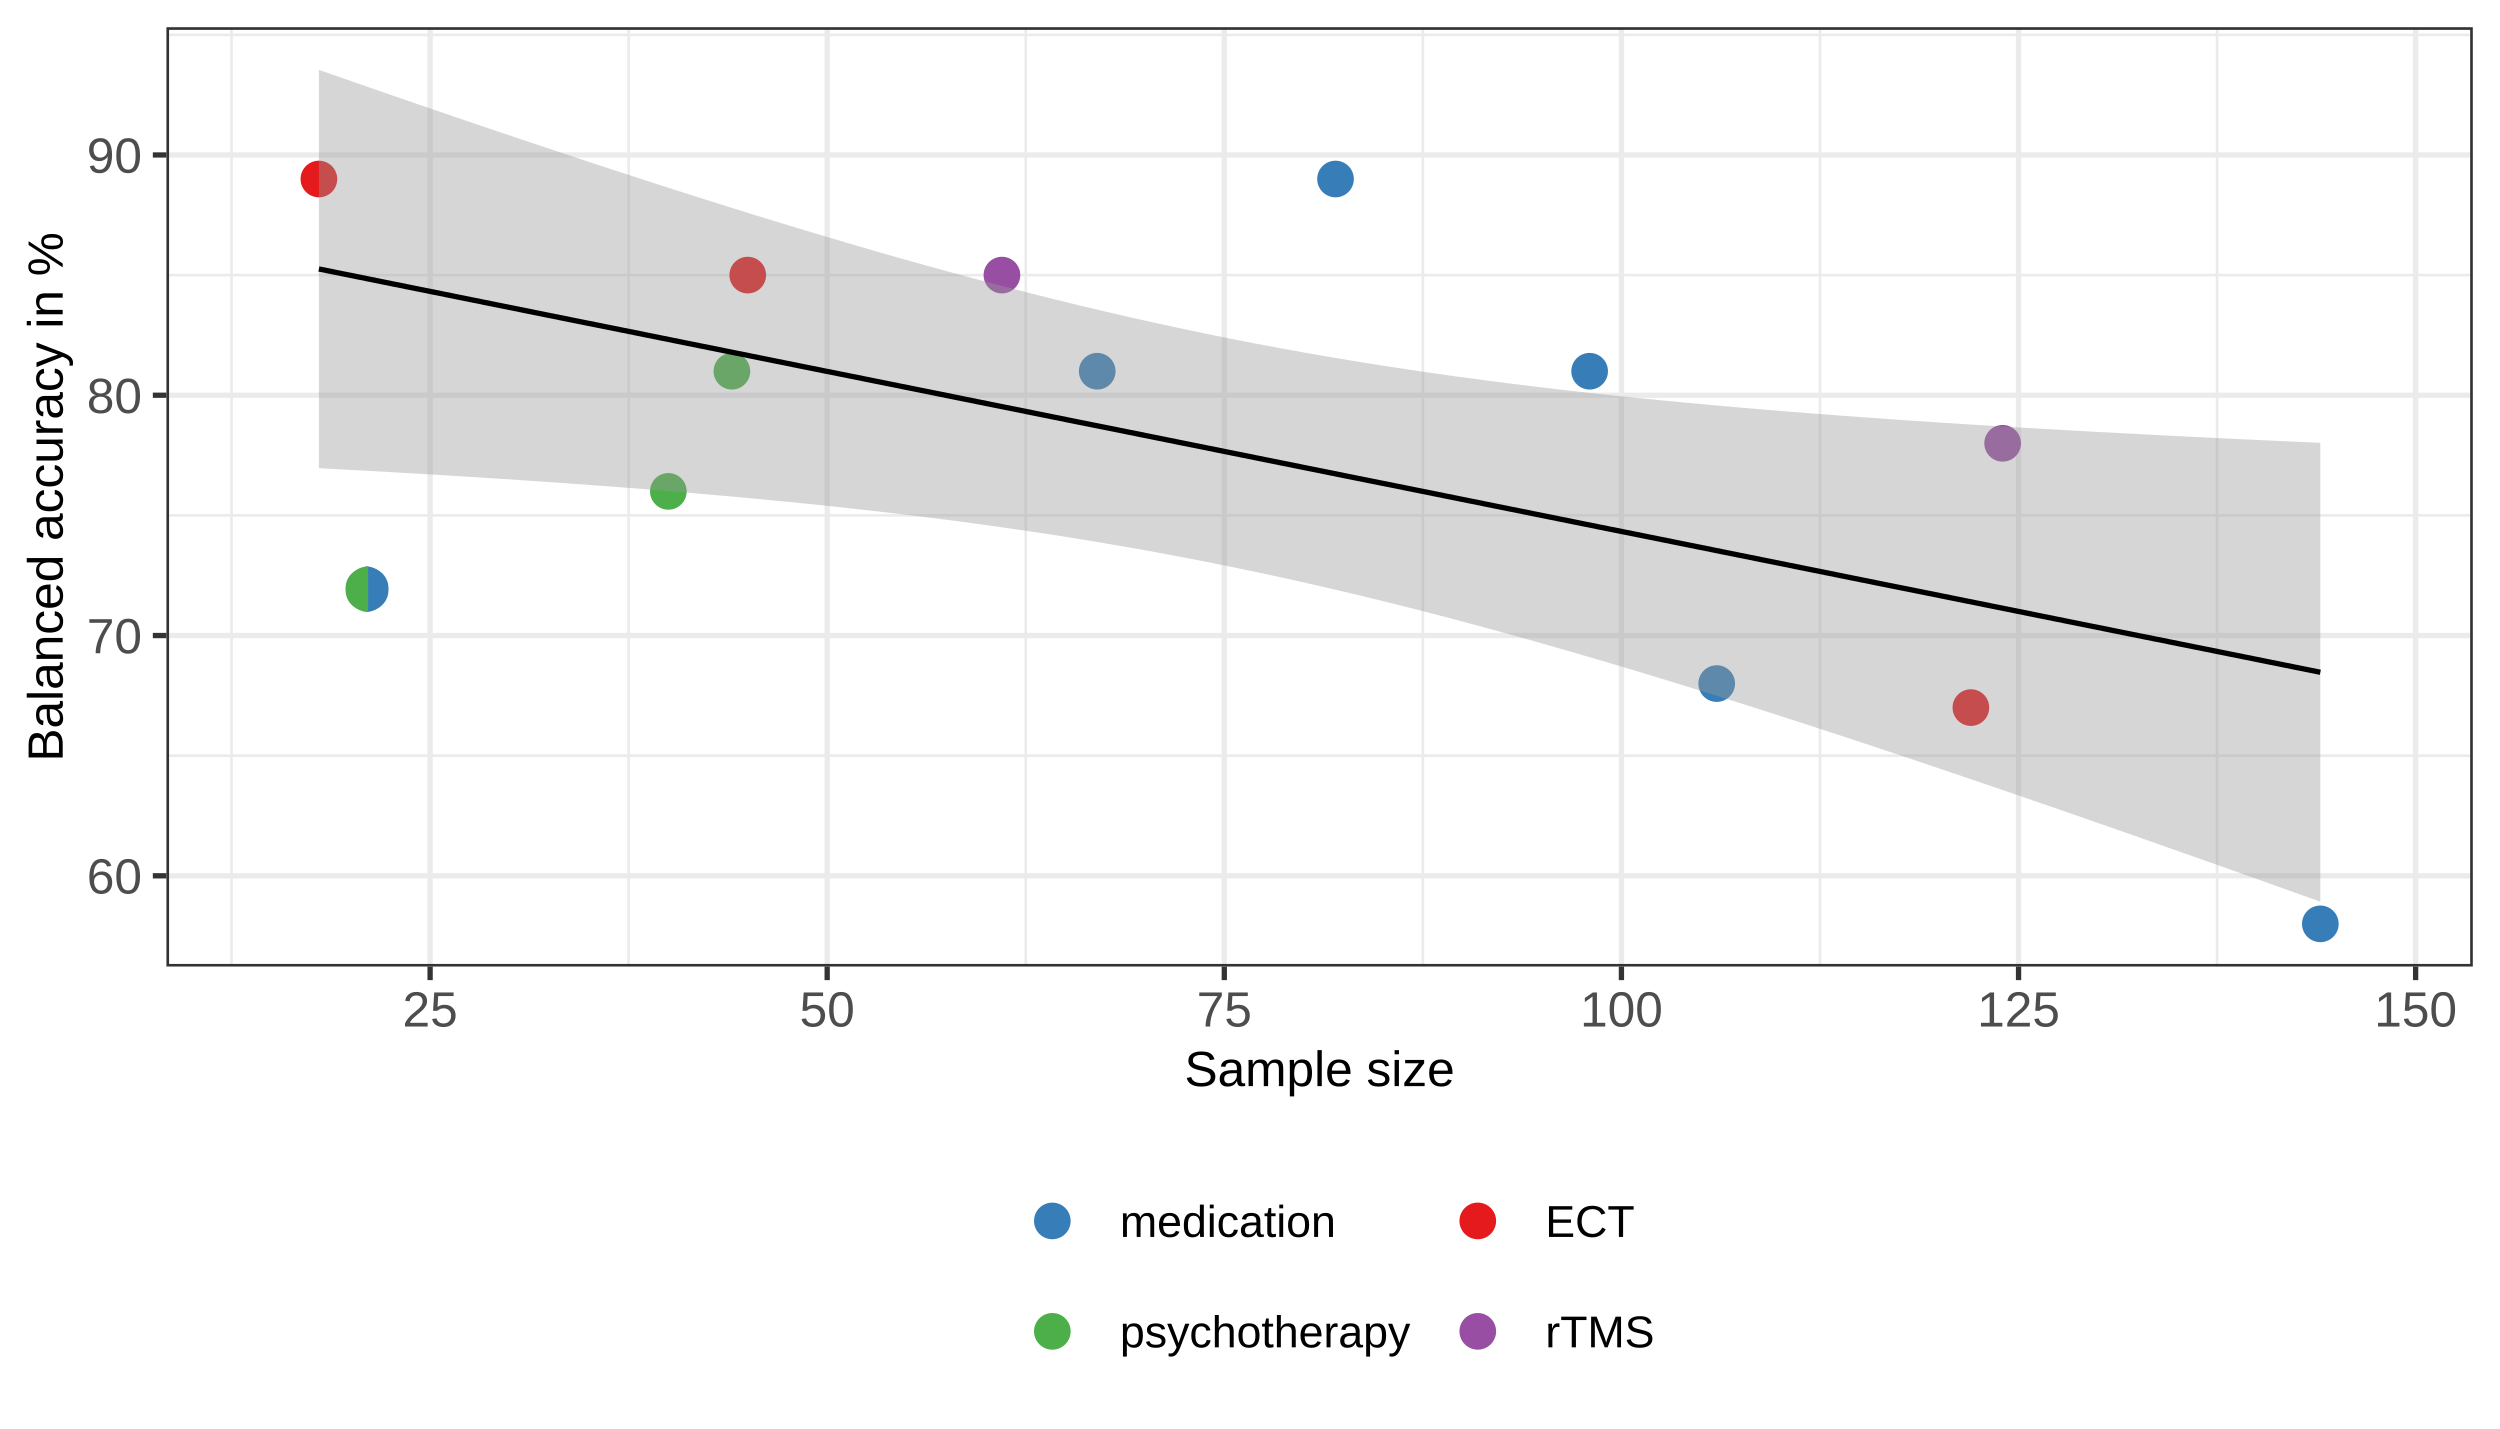
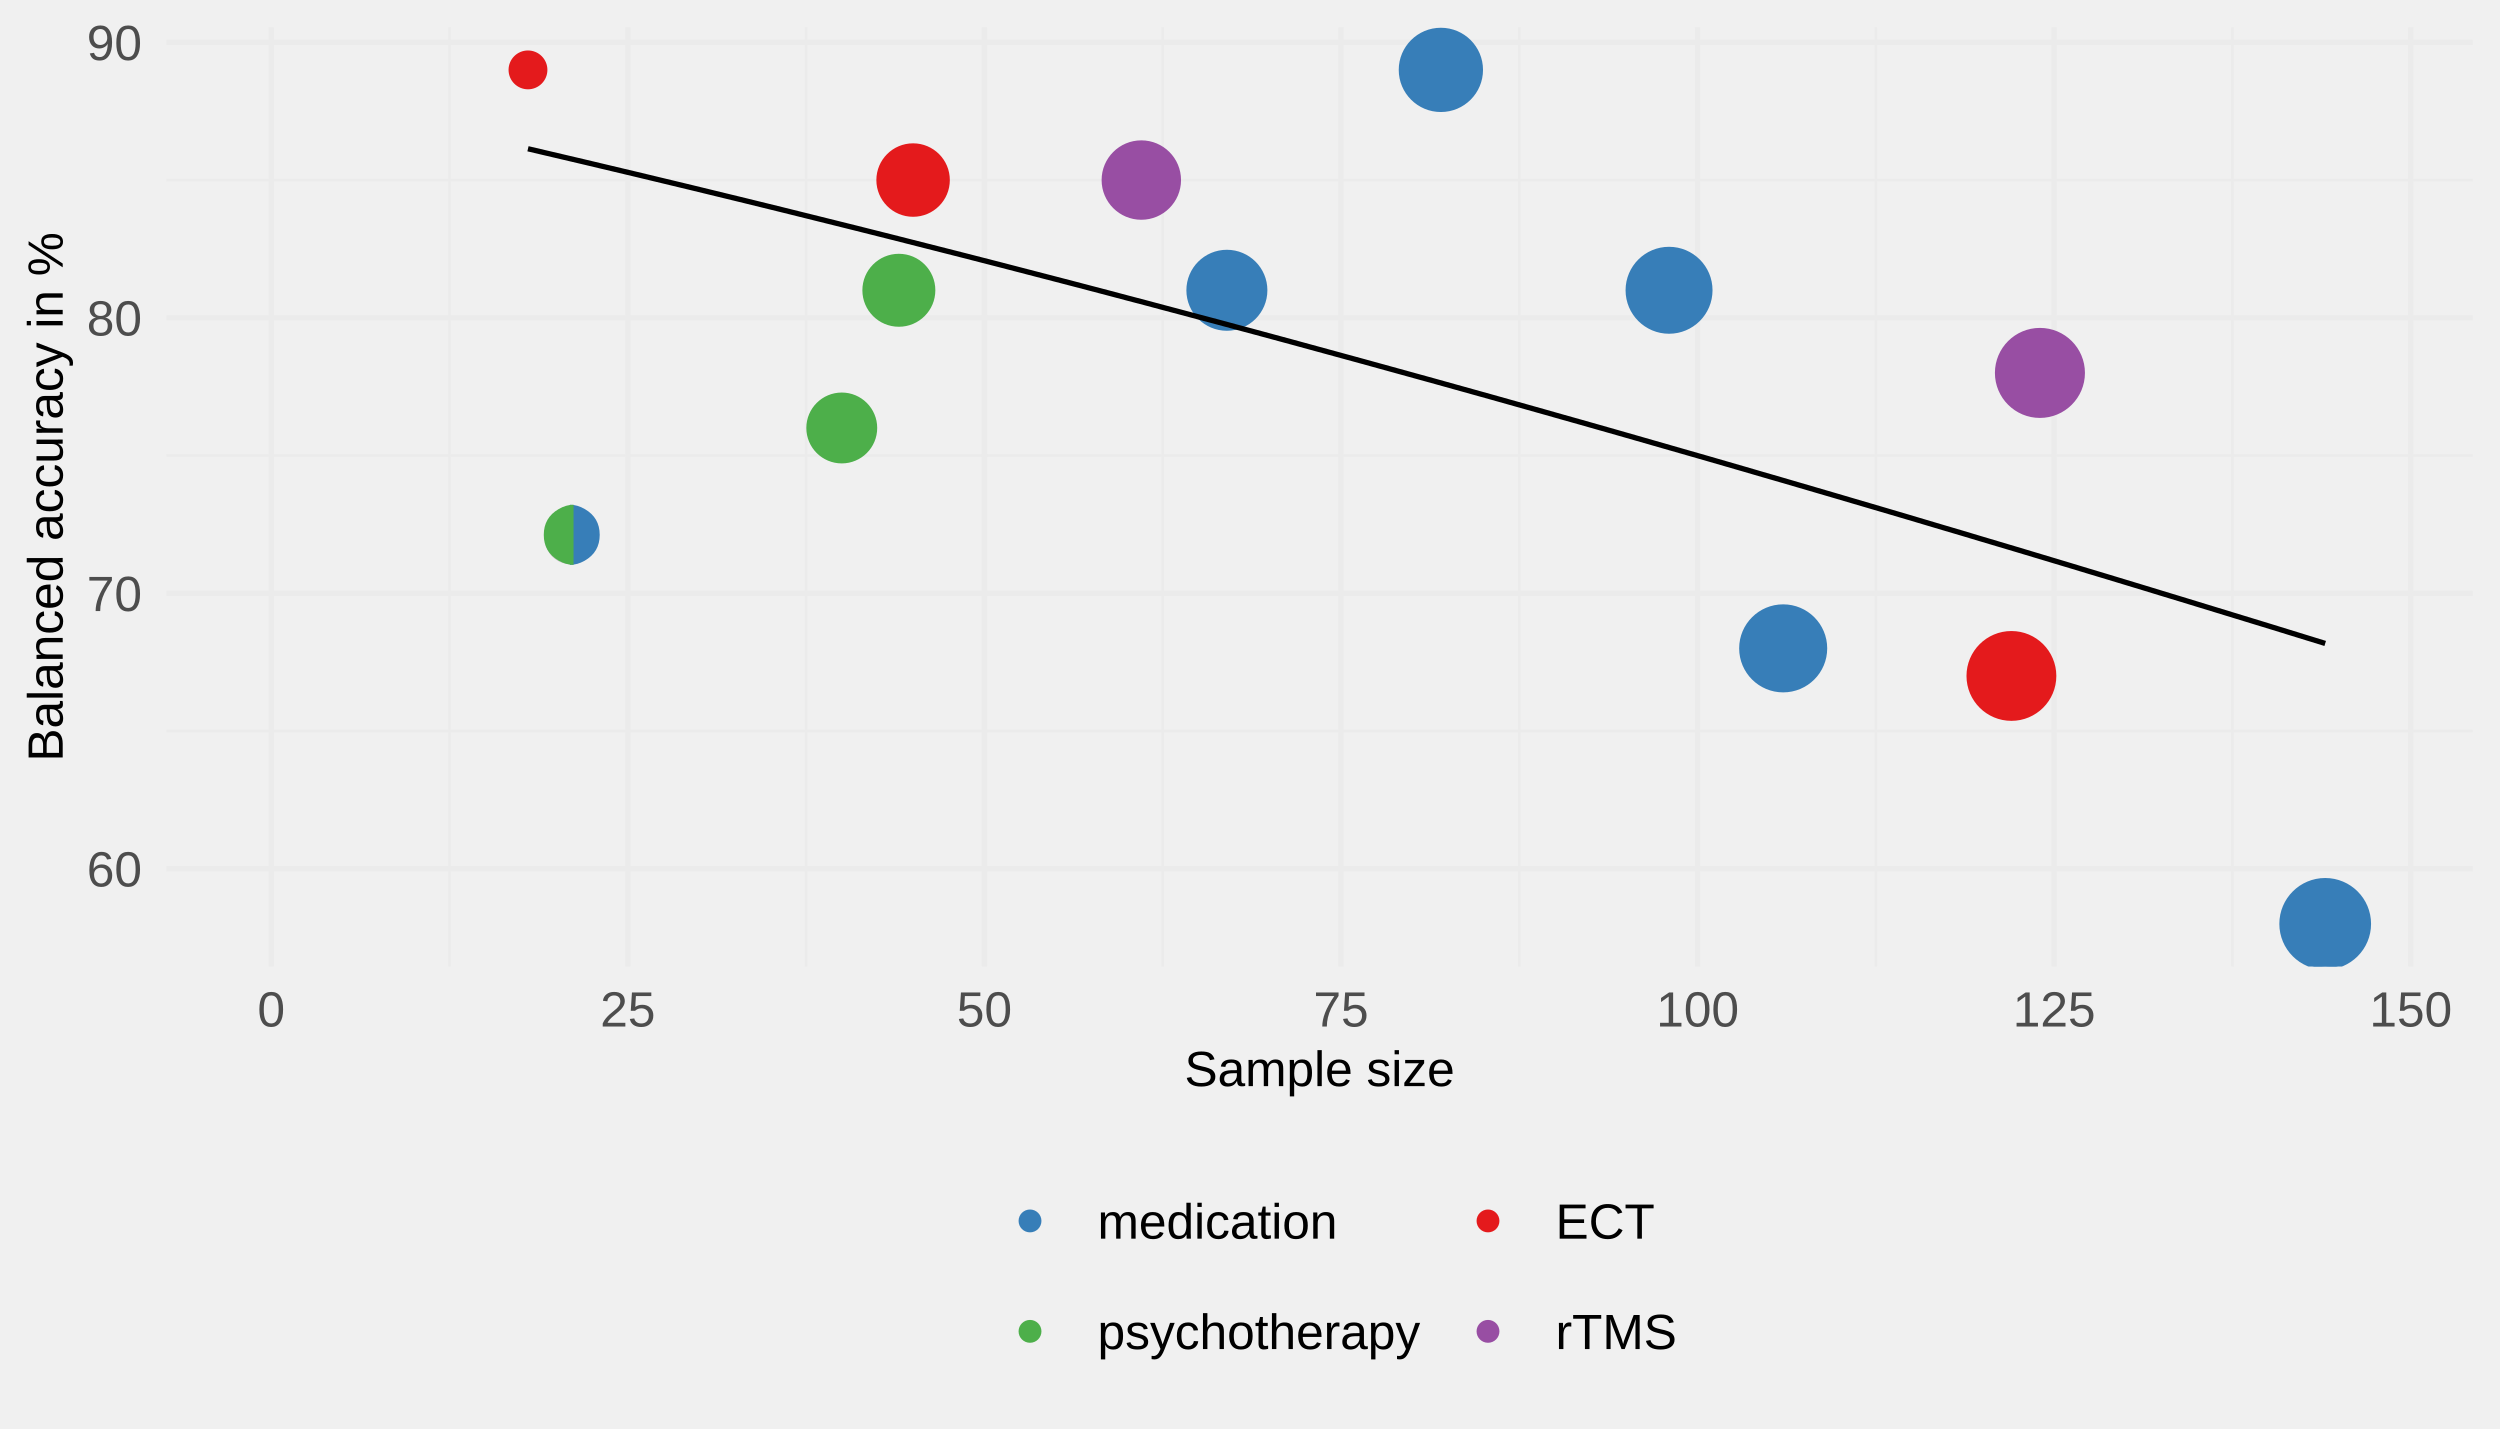
<svg xmlns="http://www.w3.org/2000/svg" class="svglite" width="504.00pt" height="288.00pt" viewBox="0 0 504.00 288.00">
  <defs>
    <style type="text/css">
    .svglite line, .svglite polyline, .svglite polygon, .svglite path, .svglite rect, .svglite circle {
      fill: none;
      stroke: #000000;
      stroke-linecap: round;
      stroke-linejoin: round;
      stroke-miterlimit: 10.00;
    }
    .svglite text {
      white-space: pre;
    }
  </style>
  </defs>
-   <rect width="100%" height="100%" style="stroke: none; fill: #FFFFFF;" />
+   <rect width="100%" height="100%" style="stroke: none; fill: none;" />
  <defs>
    <clipPath id="cpMC4wMHw1MDQuMDB8MC4wMHwyODguMDA=">
      <rect x="0.00" y="0.00" width="504.00" height="288.00" />
    </clipPath>
  </defs>
  <g clip-path="url(#cpMC4wMHw1MDQuMDB8MC4wMHwyODguMDA=)">
-     <rect x="0.00" y="0.00" width="504.00" height="288.00" style="stroke-width: 1.07; stroke: #FFFFFF; fill: #FFFFFF;" />
-   </g>
+ </g>
  <defs>
    <clipPath id="cpMzMuNTV8NDk4LjUyfDUuNDh8MTk0Ljg2">
      <rect x="33.55" y="5.48" width="464.97" height="189.38" />
    </clipPath>
  </defs>
  <g clip-path="url(#cpMzMuNTV8NDk4LjUyfDUuNDh8MTk0Ljg2)">
-     <rect x="33.55" y="5.48" width="464.97" height="189.38" style="stroke-width: 1.07; stroke: none; fill: #FFFFFF;" />
-     <polyline points="33.55,152.34 498.52,152.34 " style="stroke-width: 0.53; stroke: #EBEBEB; stroke-linecap: butt;" />
-     <polyline points="33.55,103.90 498.52,103.90 " style="stroke-width: 0.53; stroke: #EBEBEB; stroke-linecap: butt;" />
-     <polyline points="33.55,55.46 498.52,55.46 " style="stroke-width: 0.53; stroke: #EBEBEB; stroke-linecap: butt;" />
-     <polyline points="33.55,7.03 498.52,7.03 " style="stroke-width: 0.53; stroke: #EBEBEB; stroke-linecap: butt;" />
-     <polyline points="46.68,194.86 46.68,5.48 " style="stroke-width: 0.53; stroke: #EBEBEB; stroke-linecap: butt;" />
-     <polyline points="126.73,194.86 126.73,5.48 " style="stroke-width: 0.53; stroke: #EBEBEB; stroke-linecap: butt;" />
-     <polyline points="206.79,194.86 206.79,5.48 " style="stroke-width: 0.53; stroke: #EBEBEB; stroke-linecap: butt;" />
-     <polyline points="286.85,194.86 286.85,5.48 " style="stroke-width: 0.53; stroke: #EBEBEB; stroke-linecap: butt;" />
-     <polyline points="366.91,194.86 366.91,5.48 " style="stroke-width: 0.53; stroke: #EBEBEB; stroke-linecap: butt;" />
-     <polyline points="446.96,194.86 446.96,5.48 " style="stroke-width: 0.53; stroke: #EBEBEB; stroke-linecap: butt;" />
-     <polyline points="33.55,176.56 498.52,176.56 " style="stroke-width: 1.07; stroke: #EBEBEB; stroke-linecap: butt;" />
-     <polyline points="33.55,128.12 498.52,128.12 " style="stroke-width: 1.07; stroke: #EBEBEB; stroke-linecap: butt;" />
-     <polyline points="33.55,79.68 498.52,79.68 " style="stroke-width: 1.07; stroke: #EBEBEB; stroke-linecap: butt;" />
-     <polyline points="33.55,31.24 498.52,31.24 " style="stroke-width: 1.07; stroke: #EBEBEB; stroke-linecap: butt;" />
-     <polyline points="86.71,194.86 86.71,5.48 " style="stroke-width: 1.07; stroke: #EBEBEB; stroke-linecap: butt;" />
-     <polyline points="166.76,194.86 166.76,5.48 " style="stroke-width: 1.07; stroke: #EBEBEB; stroke-linecap: butt;" />
-     <polyline points="246.82,194.86 246.82,5.48 " style="stroke-width: 1.07; stroke: #EBEBEB; stroke-linecap: butt;" />
-     <polyline points="326.88,194.86 326.88,5.48 " style="stroke-width: 1.07; stroke: #EBEBEB; stroke-linecap: butt;" />
-     <polyline points="406.94,194.86 406.94,5.48 " style="stroke-width: 1.07; stroke: #EBEBEB; stroke-linecap: butt;" />
-     <polyline points="486.99,194.86 486.99,5.48 " style="stroke-width: 1.07; stroke: #EBEBEB; stroke-linecap: butt;" />
-     <circle cx="403.73" cy="89.37" r="3.34" style="stroke-width: 0.71; stroke: #984EA3; fill: #984EA3;" />
-     <circle cx="467.78" cy="186.25" r="3.34" style="stroke-width: 0.71; stroke: #377EB8; fill: #377EB8;" />
-     <circle cx="201.99" cy="55.46" r="3.34" style="stroke-width: 0.71; stroke: #984EA3; fill: #984EA3;" />
-     <circle cx="269.24" cy="36.09" r="3.34" style="stroke-width: 0.71; stroke: #377EB8; fill: #377EB8;" />
-     <circle cx="64.29" cy="36.09" r="3.34" style="stroke-width: 0.71; stroke: #E41A1C; fill: #E41A1C;" />
-     <circle cx="320.47" cy="74.84" r="3.34" style="stroke-width: 0.71; stroke: #377EB8; fill: #377EB8;" />
-     <circle cx="73.90" cy="118.43" r="3.34" style="stroke-width: 0.71; stroke: #BEBEBE; fill: #BEBEBE;" />
-     <circle cx="397.33" cy="142.65" r="3.34" style="stroke-width: 0.71; stroke: #E41A1C; fill: #E41A1C;" />
-     <circle cx="346.09" cy="137.81" r="3.34" style="stroke-width: 0.71; stroke: #377EB8; fill: #377EB8;" />
-     <circle cx="150.75" cy="55.46" r="3.34" style="stroke-width: 0.71; stroke: #E41A1C; fill: #E41A1C;" />
-     <circle cx="221.20" cy="74.84" r="3.34" style="stroke-width: 0.71; stroke: #377EB8; fill: #377EB8;" />
-     <circle cx="147.55" cy="74.84" r="3.34" style="stroke-width: 0.71; stroke: #4DAF4A; fill: #4DAF4A;" />
-     <circle cx="134.74" cy="99.06" r="3.34" style="stroke-width: 0.71; stroke: #4DAF4A; fill: #4DAF4A;" />
-     <text x="72.69" y="121.88" style="font-size: 11.95px;fill: #377EB8; font-family: &quot;Lucida Sans Unicode&quot;;" textLength="6.04px" lengthAdjust="spacingAndGlyphs">◗</text>
-     <text x="75.29" y="121.88" text-anchor="end" style="font-size: 11.95px;fill: #4DAF4A; font-family: &quot;Lucida Sans Unicode&quot;;" textLength="6.04px" lengthAdjust="spacingAndGlyphs">◖</text>
-     <polygon points="64.29,14.09 69.40,15.87 74.51,17.65 79.61,19.42 84.72,21.18 89.83,22.93 94.93,24.67 100.04,26.40 105.15,28.12 110.26,29.83 115.36,31.53 120.47,33.22 125.58,34.89 130.69,36.55 135.79,38.19 140.90,39.82 146.01,41.43 151.12,43.03 156.22,44.60 161.33,46.15 166.44,47.68 171.55,49.19 176.65,50.68 181.76,52.14 186.87,53.57 191.98,54.98 197.08,56.35 202.19,57.70 207.30,59.02 212.41,60.30 217.51,61.55 222.62,62.76 227.73,63.94 232.84,65.09 237.94,66.19 243.05,67.26 248.16,68.30 253.27,69.29 258.37,70.25 263.48,71.17 268.59,72.06 273.70,72.91 278.80,73.72 283.91,74.50 289.02,75.25 294.13,75.97 299.23,76.65 304.34,77.31 309.45,77.94 314.56,78.54 319.66,79.12 324.77,79.68 329.88,80.21 334.98,80.71 340.09,81.20 345.20,81.67 350.31,82.12 355.41,82.56 360.52,82.97 365.63,83.38 370.74,83.76 375.84,84.14 380.95,84.50 386.06,84.85 391.17,85.19 396.27,85.52 401.38,85.83 406.49,86.14 411.60,86.44 416.70,86.73 421.81,87.02 426.92,87.29 432.03,87.56 437.13,87.82 442.24,88.08 447.35,88.33 452.46,88.57 457.56,88.81 462.67,89.04 467.78,89.27 467.78,181.79 462.67,179.96 457.56,178.13 452.46,176.31 447.35,174.50 442.24,172.69 437.13,170.89 432.03,169.09 426.92,167.30 421.81,165.52 416.70,163.74 411.60,161.98 406.49,160.22 401.38,158.47 396.27,156.73 391.17,155.00 386.06,153.28 380.95,151.57 375.84,149.87 370.74,148.19 365.63,146.52 360.52,144.86 355.41,143.22 350.31,141.60 345.20,139.99 340.09,138.40 334.98,136.83 329.88,135.28 324.77,133.76 319.66,132.25 314.56,130.77 309.45,129.32 304.34,127.89 299.23,126.49 294.13,125.11 289.02,123.77 283.91,122.46 278.80,121.19 273.70,119.94 268.59,118.74 263.48,117.56 258.37,116.43 253.27,115.33 248.16,114.27 243.05,113.24 237.94,112.25 232.84,111.30 227.73,110.38 222.62,109.51 217.51,108.66 212.41,107.85 207.30,107.08 202.19,106.34 197.08,105.62 191.98,104.94 186.87,104.29 181.76,103.67 176.65,103.07 171.55,102.50 166.44,101.95 161.33,101.42 156.22,100.92 151.12,100.43 146.01,99.97 140.90,99.52 135.79,99.09 130.69,98.67 125.58,98.27 120.47,97.89 115.36,97.52 110.26,97.16 105.15,96.81 100.04,96.47 94.93,96.15 89.83,95.83 84.72,95.53 79.61,95.23 74.51,94.94 69.40,94.66 64.29,94.38 " style="stroke-width: 0.00; stroke: none; stroke-linecap: butt; fill: #999999; fill-opacity: 0.40;" />
-     <polyline points="64.29,14.09 69.40,15.87 74.51,17.65 79.61,19.42 84.72,21.18 89.83,22.93 94.93,24.67 100.04,26.40 105.15,28.12 110.26,29.83 115.36,31.53 120.47,33.22 125.58,34.89 130.69,36.55 135.79,38.19 140.90,39.82 146.01,41.43 151.12,43.03 156.22,44.60 161.33,46.15 166.44,47.68 171.55,49.19 176.65,50.68 181.76,52.14 186.87,53.57 191.98,54.98 197.08,56.35 202.19,57.70 207.30,59.02 212.41,60.30 217.51,61.55 222.62,62.76 227.73,63.94 232.84,65.09 237.94,66.19 243.05,67.26 248.16,68.30 253.27,69.29 258.37,70.25 263.48,71.17 268.59,72.06 273.70,72.91 278.80,73.72 283.91,74.50 289.02,75.25 294.13,75.97 299.23,76.65 304.34,77.31 309.45,77.94 314.56,78.54 319.66,79.12 324.77,79.68 329.88,80.21 334.98,80.71 340.09,81.20 345.20,81.67 350.31,82.12 355.41,82.56 360.52,82.97 365.63,83.38 370.74,83.76 375.84,84.14 380.95,84.50 386.06,84.85 391.17,85.19 396.27,85.52 401.38,85.83 406.49,86.14 411.60,86.44 416.70,86.73 421.81,87.02 426.92,87.29 432.03,87.56 437.13,87.82 442.24,88.08 447.35,88.33 452.46,88.57 457.56,88.81 462.67,89.04 467.78,89.27 " style="stroke-width: 1.07; stroke: none; stroke-linecap: butt;" />
-     <polyline points="467.78,181.79 462.67,179.96 457.56,178.13 452.46,176.31 447.35,174.50 442.24,172.69 437.13,170.89 432.03,169.09 426.92,167.30 421.81,165.52 416.70,163.74 411.60,161.98 406.49,160.22 401.38,158.47 396.27,156.73 391.17,155.00 386.06,153.28 380.95,151.57 375.84,149.87 370.74,148.19 365.63,146.52 360.52,144.86 355.41,143.22 350.31,141.60 345.20,139.99 340.09,138.40 334.98,136.83 329.88,135.28 324.77,133.76 319.66,132.25 314.56,130.77 309.45,129.32 304.34,127.89 299.23,126.49 294.13,125.11 289.02,123.77 283.91,122.46 278.80,121.19 273.70,119.94 268.59,118.74 263.48,117.56 258.37,116.43 253.27,115.33 248.16,114.27 243.05,113.24 237.94,112.25 232.84,111.30 227.73,110.38 222.62,109.51 217.51,108.66 212.41,107.85 207.30,107.08 202.19,106.34 197.08,105.62 191.98,104.94 186.87,104.29 181.76,103.67 176.65,103.07 171.55,102.50 166.44,101.95 161.33,101.42 156.22,100.92 151.12,100.43 146.01,99.97 140.90,99.52 135.79,99.09 130.69,98.67 125.58,98.27 120.47,97.89 115.36,97.52 110.26,97.16 105.15,96.81 100.04,96.47 94.93,96.15 89.83,95.83 84.72,95.53 79.61,95.23 74.51,94.94 69.40,94.66 64.29,94.38 " style="stroke-width: 1.07; stroke: none; stroke-linecap: butt;" />
-     <polyline points="64.29,54.23 69.40,55.26 74.51,56.29 79.61,57.32 84.72,58.35 89.83,59.38 94.93,60.41 100.04,61.44 105.15,62.47 110.26,63.50 115.36,64.53 120.47,65.55 125.58,66.58 130.69,67.61 135.79,68.64 140.90,69.67 146.01,70.70 151.12,71.73 156.22,72.76 161.33,73.79 166.44,74.82 171.55,75.84 176.65,76.87 181.76,77.90 186.87,78.93 191.98,79.96 197.08,80.99 202.19,82.02 207.30,83.05 212.41,84.08 217.51,85.11 222.62,86.13 227.73,87.16 232.84,88.19 237.94,89.22 243.05,90.25 248.16,91.28 253.27,92.31 258.37,93.34 263.48,94.37 268.59,95.40 273.70,96.43 278.80,97.45 283.91,98.48 289.02,99.51 294.13,100.54 299.23,101.57 304.34,102.60 309.45,103.63 314.56,104.66 319.66,105.69 324.77,106.72 329.88,107.74 334.98,108.77 340.09,109.80 345.20,110.83 350.31,111.86 355.41,112.89 360.52,113.92 365.63,114.95 370.74,115.98 375.84,117.01 380.95,118.04 386.06,119.06 391.17,120.09 396.27,121.12 401.38,122.15 406.49,123.18 411.60,124.21 416.70,125.24 421.81,126.27 426.92,127.30 432.03,128.33 437.13,129.35 442.24,130.38 447.35,131.41 452.46,132.44 457.56,133.47 462.67,134.50 467.78,135.53 " style="stroke-width: 1.07; stroke-linecap: butt;" />
-     <rect x="33.55" y="5.48" width="464.97" height="189.38" style="stroke-width: 1.07; stroke: #333333;" />
+     <polyline points="33.55,147.37 498.52,147.37 " style="stroke-width: 0.53; stroke: #EBEBEB; stroke-linecap: butt;" />
+     <polyline points="33.55,91.84 498.52,91.84 " style="stroke-width: 0.53; stroke: #EBEBEB; stroke-linecap: butt;" />
+     <polyline points="33.55,36.30 498.52,36.30 " style="stroke-width: 0.53; stroke: #EBEBEB; stroke-linecap: butt;" />
+     <polyline points="90.63,194.86 90.63,5.48 " style="stroke-width: 0.53; stroke: #EBEBEB; stroke-linecap: butt;" />
+     <polyline points="162.52,194.86 162.52,5.48 " style="stroke-width: 0.53; stroke: #EBEBEB; stroke-linecap: butt;" />
+     <polyline points="234.40,194.86 234.40,5.48 " style="stroke-width: 0.53; stroke: #EBEBEB; stroke-linecap: butt;" />
+     <polyline points="306.29,194.86 306.29,5.48 " style="stroke-width: 0.53; stroke: #EBEBEB; stroke-linecap: butt;" />
+     <polyline points="378.18,194.86 378.18,5.48 " style="stroke-width: 0.53; stroke: #EBEBEB; stroke-linecap: butt;" />
+     <polyline points="450.07,194.86 450.07,5.48 " style="stroke-width: 0.53; stroke: #EBEBEB; stroke-linecap: butt;" />
+     <polyline points="33.55,175.14 498.52,175.14 " style="stroke-width: 1.07; stroke: #EBEBEB; stroke-linecap: butt;" />
+     <polyline points="33.55,119.61 498.52,119.61 " style="stroke-width: 1.07; stroke: #EBEBEB; stroke-linecap: butt;" />
+     <polyline points="33.55,64.07 498.52,64.07 " style="stroke-width: 1.07; stroke: #EBEBEB; stroke-linecap: butt;" />
+     <polyline points="33.55,8.53 498.52,8.53 " style="stroke-width: 1.07; stroke: #EBEBEB; stroke-linecap: butt;" />
+     <polyline points="54.68,194.86 54.68,5.48 " style="stroke-width: 1.07; stroke: #EBEBEB; stroke-linecap: butt;" />
+     <polyline points="126.57,194.86 126.57,5.48 " style="stroke-width: 1.07; stroke: #EBEBEB; stroke-linecap: butt;" />
+     <polyline points="198.46,194.86 198.46,5.48 " style="stroke-width: 1.07; stroke: #EBEBEB; stroke-linecap: butt;" />
+     <polyline points="270.35,194.86 270.35,5.48 " style="stroke-width: 1.07; stroke: #EBEBEB; stroke-linecap: butt;" />
+     <polyline points="342.24,194.86 342.24,5.48 " style="stroke-width: 1.07; stroke: #EBEBEB; stroke-linecap: butt;" />
+     <polyline points="414.12,194.86 414.12,5.48 " style="stroke-width: 1.07; stroke: #EBEBEB; stroke-linecap: butt;" />
+     <polyline points="486.01,194.86 486.01,5.48 " style="stroke-width: 1.07; stroke: #EBEBEB; stroke-linecap: butt;" />
+     <circle cx="411.25" cy="75.18" r="8.72" style="stroke-width: 0.71; stroke: #984EA3; fill: #984EA3;" />
+     <circle cx="468.76" cy="186.25" r="8.89" style="stroke-width: 0.71; stroke: #377EB8; fill: #377EB8;" />
+     <circle cx="230.09" cy="36.30" r="7.65" style="stroke-width: 0.71; stroke: #984EA3; fill: #984EA3;" />
+     <circle cx="290.48" cy="14.09" r="8.14" style="stroke-width: 0.71; stroke: #377EB8; fill: #377EB8;" />
+     <circle cx="106.44" cy="14.09" r="3.56" style="stroke-width: 0.71; stroke: #E41A1C; fill: #E41A1C;" />
+     <circle cx="336.48" cy="58.52" r="8.41" style="stroke-width: 0.71; stroke: #377EB8; fill: #377EB8;" />
+     <circle cx="115.07" cy="108.50" r="4.89" style="stroke-width: 0.71; stroke: #BEBEBE; fill: #BEBEBE;" />
+     <circle cx="405.50" cy="136.27" r="8.70" style="stroke-width: 0.71; stroke: #E41A1C; fill: #E41A1C;" />
+     <circle cx="359.49" cy="130.71" r="8.52" style="stroke-width: 0.71; stroke: #377EB8; fill: #377EB8;" />
+     <circle cx="184.08" cy="36.30" r="7.05" style="stroke-width: 0.71; stroke: #E41A1C; fill: #E41A1C;" />
+     <circle cx="247.34" cy="58.52" r="7.81" style="stroke-width: 0.71; stroke: #377EB8; fill: #377EB8;" />
+     <circle cx="181.21" cy="58.52" r="7.00" style="stroke-width: 0.71; stroke: #4DAF4A; fill: #4DAF4A;" />
+     <circle cx="169.70" cy="86.28" r="6.79" style="stroke-width: 0.71; stroke: #4DAF4A; fill: #4DAF4A;" />
+     <polyline points="106.44,29.99 110.10,30.85 113.76,31.71 117.42,32.57 121.08,33.44 124.74,34.31 128.40,35.18 132.06,36.06 135.72,36.94 139.38,37.82 143.04,38.71 146.70,39.60 150.36,40.49 154.02,41.39 157.68,42.29 161.34,43.20 165.00,44.11 168.66,45.02 172.32,45.93 175.98,46.85 179.64,47.77 183.30,48.70 186.96,49.63 190.62,50.56 194.28,51.49 197.94,52.43 201.60,53.37 205.26,54.32 208.92,55.27 212.58,56.22 216.24,57.17 219.90,58.13 223.56,59.09 227.21,60.06 230.87,61.02 234.53,62.00 238.19,62.97 241.85,63.95 245.51,64.92 249.17,65.91 252.83,66.89 256.49,67.88 260.15,68.87 263.81,69.87 267.47,70.87 271.13,71.87 274.79,72.87 278.45,73.88 282.11,74.89 285.77,75.90 289.43,76.91 293.09,77.93 296.75,78.95 300.41,79.97 304.07,81.00 307.73,82.03 311.39,83.06 315.05,84.10 318.71,85.13 322.37,86.17 326.03,87.21 329.69,88.26 333.35,89.31 337.01,90.36 340.67,91.41 344.33,92.46 347.99,93.52 351.65,94.58 355.31,95.65 358.97,96.71 362.63,97.78 366.29,98.85 369.95,99.92 373.61,101.00 377.26,102.07 380.92,103.15 384.58,104.23 388.24,105.32 391.90,106.41 395.56,107.49 399.22,108.59 402.88,109.68 406.54,110.77 410.20,111.87 413.86,112.97 417.52,114.07 421.18,115.18 424.84,116.28 428.50,117.39 432.16,118.50 435.82,119.62 439.48,120.73 443.14,121.85 446.80,122.97 450.46,124.09 454.12,125.21 457.78,126.33 461.44,127.46 465.10,128.59 468.76,129.72 " style="stroke-width: 1.07; stroke-linecap: butt;" />
+     <text x="113.48" y="111.91" style="font-size: 15.74px;fill: #377EB8; font-family: &quot;Lucida Sans Unicode&quot;;" textLength="7.96px" lengthAdjust="spacingAndGlyphs">◗</text>
+     <text x="117.06" y="111.91" text-anchor="end" style="font-size: 15.74px;fill: #4DAF4A; font-family: &quot;Lucida Sans Unicode&quot;;" textLength="7.96px" lengthAdjust="spacingAndGlyphs">◖</text>
  </g>
  <g clip-path="url(#cpMC4wMHw1MDQuMDB8MC4wMHwyODguMDA=)">
-     <text x="28.62" y="180.14" text-anchor="end" style="font-size: 10.00px;fill: #4D4D4D; font-family: &quot;Arial&quot;;" textLength="11.13px" lengthAdjust="spacingAndGlyphs">60</text>
-     <text x="28.62" y="131.70" text-anchor="end" style="font-size: 10.00px;fill: #4D4D4D; font-family: &quot;Arial&quot;;" textLength="11.13px" lengthAdjust="spacingAndGlyphs">70</text>
-     <text x="28.62" y="83.27" text-anchor="end" style="font-size: 10.00px;fill: #4D4D4D; font-family: &quot;Arial&quot;;" textLength="11.13px" lengthAdjust="spacingAndGlyphs">80</text>
-     <text x="28.62" y="34.83" text-anchor="end" style="font-size: 10.00px;fill: #4D4D4D; font-family: &quot;Arial&quot;;" textLength="11.13px" lengthAdjust="spacingAndGlyphs">90</text>
-     <polyline points="30.81,176.56 33.55,176.56 " style="stroke-width: 1.07; stroke: #333333; stroke-linecap: butt;" />
-     <polyline points="30.81,128.12 33.55,128.12 " style="stroke-width: 1.07; stroke: #333333; stroke-linecap: butt;" />
-     <polyline points="30.81,79.68 33.55,79.68 " style="stroke-width: 1.07; stroke: #333333; stroke-linecap: butt;" />
-     <polyline points="30.81,31.24 33.55,31.24 " style="stroke-width: 1.07; stroke: #333333; stroke-linecap: butt;" />
-     <polyline points="86.71,197.60 86.71,194.86 " style="stroke-width: 1.07; stroke: #333333; stroke-linecap: butt;" />
-     <polyline points="166.76,197.60 166.76,194.86 " style="stroke-width: 1.07; stroke: #333333; stroke-linecap: butt;" />
-     <polyline points="246.82,197.60 246.82,194.86 " style="stroke-width: 1.07; stroke: #333333; stroke-linecap: butt;" />
-     <polyline points="326.88,197.60 326.88,194.86 " style="stroke-width: 1.07; stroke: #333333; stroke-linecap: butt;" />
-     <polyline points="406.94,197.60 406.94,194.86 " style="stroke-width: 1.07; stroke: #333333; stroke-linecap: butt;" />
-     <polyline points="486.99,197.60 486.99,194.86 " style="stroke-width: 1.07; stroke: #333333; stroke-linecap: butt;" />
-     <text x="86.71" y="206.95" text-anchor="middle" style="font-size: 10.00px;fill: #4D4D4D; font-family: &quot;Arial&quot;;" textLength="11.13px" lengthAdjust="spacingAndGlyphs">25</text>
-     <text x="166.76" y="206.95" text-anchor="middle" style="font-size: 10.00px;fill: #4D4D4D; font-family: &quot;Arial&quot;;" textLength="11.13px" lengthAdjust="spacingAndGlyphs">50</text>
-     <text x="246.82" y="206.95" text-anchor="middle" style="font-size: 10.00px;fill: #4D4D4D; font-family: &quot;Arial&quot;;" textLength="11.13px" lengthAdjust="spacingAndGlyphs">75</text>
-     <text x="326.88" y="206.95" text-anchor="middle" style="font-size: 10.00px;fill: #4D4D4D; font-family: &quot;Arial&quot;;" textLength="16.70px" lengthAdjust="spacingAndGlyphs">100</text>
-     <text x="406.94" y="206.95" text-anchor="middle" style="font-size: 10.00px;fill: #4D4D4D; font-family: &quot;Arial&quot;;" textLength="16.70px" lengthAdjust="spacingAndGlyphs">125</text>
-     <text x="486.99" y="206.95" text-anchor="middle" style="font-size: 10.00px;fill: #4D4D4D; font-family: &quot;Arial&quot;;" textLength="16.70px" lengthAdjust="spacingAndGlyphs">150</text>
+     <text x="28.62" y="178.72" text-anchor="end" style="font-size: 10.00px;fill: #4D4D4D; font-family: &quot;Arial&quot;;" textLength="11.13px" lengthAdjust="spacingAndGlyphs">60</text>
+     <text x="28.62" y="123.19" text-anchor="end" style="font-size: 10.00px;fill: #4D4D4D; font-family: &quot;Arial&quot;;" textLength="11.13px" lengthAdjust="spacingAndGlyphs">70</text>
+     <text x="28.62" y="67.65" text-anchor="end" style="font-size: 10.00px;fill: #4D4D4D; font-family: &quot;Arial&quot;;" textLength="11.13px" lengthAdjust="spacingAndGlyphs">80</text>
+     <text x="28.62" y="12.12" text-anchor="end" style="font-size: 10.00px;fill: #4D4D4D; font-family: &quot;Arial&quot;;" textLength="11.13px" lengthAdjust="spacingAndGlyphs">90</text>
+     <text x="54.68" y="206.95" text-anchor="middle" style="font-size: 10.00px;fill: #4D4D4D; font-family: &quot;Arial&quot;;" textLength="5.57px" lengthAdjust="spacingAndGlyphs">0</text>
+     <text x="126.57" y="206.95" text-anchor="middle" style="font-size: 10.00px;fill: #4D4D4D; font-family: &quot;Arial&quot;;" textLength="11.13px" lengthAdjust="spacingAndGlyphs">25</text>
+     <text x="198.46" y="206.95" text-anchor="middle" style="font-size: 10.00px;fill: #4D4D4D; font-family: &quot;Arial&quot;;" textLength="11.13px" lengthAdjust="spacingAndGlyphs">50</text>
+     <text x="270.35" y="206.95" text-anchor="middle" style="font-size: 10.00px;fill: #4D4D4D; font-family: &quot;Arial&quot;;" textLength="11.13px" lengthAdjust="spacingAndGlyphs">75</text>
+     <text x="342.24" y="206.95" text-anchor="middle" style="font-size: 10.00px;fill: #4D4D4D; font-family: &quot;Arial&quot;;" textLength="16.70px" lengthAdjust="spacingAndGlyphs">100</text>
+     <text x="414.12" y="206.95" text-anchor="middle" style="font-size: 10.00px;fill: #4D4D4D; font-family: &quot;Arial&quot;;" textLength="16.70px" lengthAdjust="spacingAndGlyphs">125</text>
+     <text x="486.01" y="206.95" text-anchor="middle" style="font-size: 10.00px;fill: #4D4D4D; font-family: &quot;Arial&quot;;" textLength="16.70px" lengthAdjust="spacingAndGlyphs">150</text>
    <text x="266.03" y="218.96" text-anchor="middle" style="font-size: 10.00px; font-family: &quot;Arial&quot;;" textLength="54.50px" lengthAdjust="spacingAndGlyphs">Sample size</text>
    <text transform="translate(12.64,100.17) rotate(-90)" text-anchor="middle" style="font-size: 10.00px; font-family: &quot;Arial&quot;;" textLength="106.79px" lengthAdjust="spacingAndGlyphs">Balanced accuracy in %</text>
-     <rect x="193.05" y="232.02" width="145.96" height="50.50" style="stroke-width: 1.07; stroke: none; fill: #FFFFFF;" />
-     <rect x="203.51" y="237.50" width="17.28" height="17.28" style="stroke-width: 1.07; stroke: none; fill: #FFFFFF;" />
-     <circle cx="212.15" cy="246.14" r="3.34" style="stroke-width: 0.71; stroke: #377EB8; fill: #377EB8;" />
-     <rect x="289.28" y="237.50" width="17.28" height="17.28" style="stroke-width: 1.07; stroke: none; fill: #FFFFFF;" />
-     <circle cx="297.92" cy="246.14" r="3.34" style="stroke-width: 0.71; stroke: #E41A1C; fill: #E41A1C;" />
-     <rect x="203.51" y="259.76" width="17.28" height="17.28" style="stroke-width: 1.07; stroke: none; fill: #FFFFFF;" />
-     <circle cx="212.15" cy="268.40" r="3.34" style="stroke-width: 0.71; stroke: #4DAF4A; fill: #4DAF4A;" />
-     <rect x="289.28" y="259.76" width="17.28" height="17.28" style="stroke-width: 1.07; stroke: none; fill: #FFFFFF;" />
-     <circle cx="297.92" cy="268.40" r="3.34" style="stroke-width: 0.71; stroke: #984EA3; fill: #984EA3;" />
-     <text x="225.78" y="249.36" style="font-size: 9.00px; font-family: &quot;Arial&quot;;" textLength="43.52px" lengthAdjust="spacingAndGlyphs">medication</text>
-     <text x="311.54" y="249.36" style="font-size: 9.00px; font-family: &quot;Arial&quot;;" textLength="18.01px" lengthAdjust="spacingAndGlyphs">ECT</text>
-     <text x="225.78" y="271.62" style="font-size: 9.00px; font-family: &quot;Arial&quot;;" textLength="58.52px" lengthAdjust="spacingAndGlyphs">psychotherapy</text>
-     <text x="311.54" y="271.62" style="font-size: 9.00px; font-family: &quot;Arial&quot;;" textLength="22.00px" lengthAdjust="spacingAndGlyphs">rTMS</text>
+     <circle cx="207.65" cy="246.14" r="1.95" style="stroke-width: 0.71; stroke: #377EB8; fill: #377EB8;" />
+     <circle cx="299.98" cy="246.14" r="1.95" style="stroke-width: 0.71; stroke: #E41A1C; fill: #E41A1C;" />
+     <circle cx="207.65" cy="268.40" r="1.95" style="stroke-width: 0.71; stroke: #4DAF4A; fill: #4DAF4A;" />
+     <circle cx="299.98" cy="268.40" r="1.95" style="stroke-width: 0.71; stroke: #984EA3; fill: #984EA3;" />
+     <text x="221.27" y="249.72" style="font-size: 10.00px; font-family: &quot;Arial&quot;;" textLength="48.39px" lengthAdjust="spacingAndGlyphs">medication</text>
+     <text x="313.60" y="249.72" style="font-size: 10.00px; font-family: &quot;Arial&quot;;" textLength="19.99px" lengthAdjust="spacingAndGlyphs">ECT</text>
+     <text x="221.27" y="271.98" style="font-size: 10.00px; font-family: &quot;Arial&quot;;" textLength="65.09px" lengthAdjust="spacingAndGlyphs">psychotherapy</text>
+     <text x="313.60" y="271.98" style="font-size: 10.00px; font-family: &quot;Arial&quot;;" textLength="24.44px" lengthAdjust="spacingAndGlyphs">rTMS</text>
  </g>
</svg>
